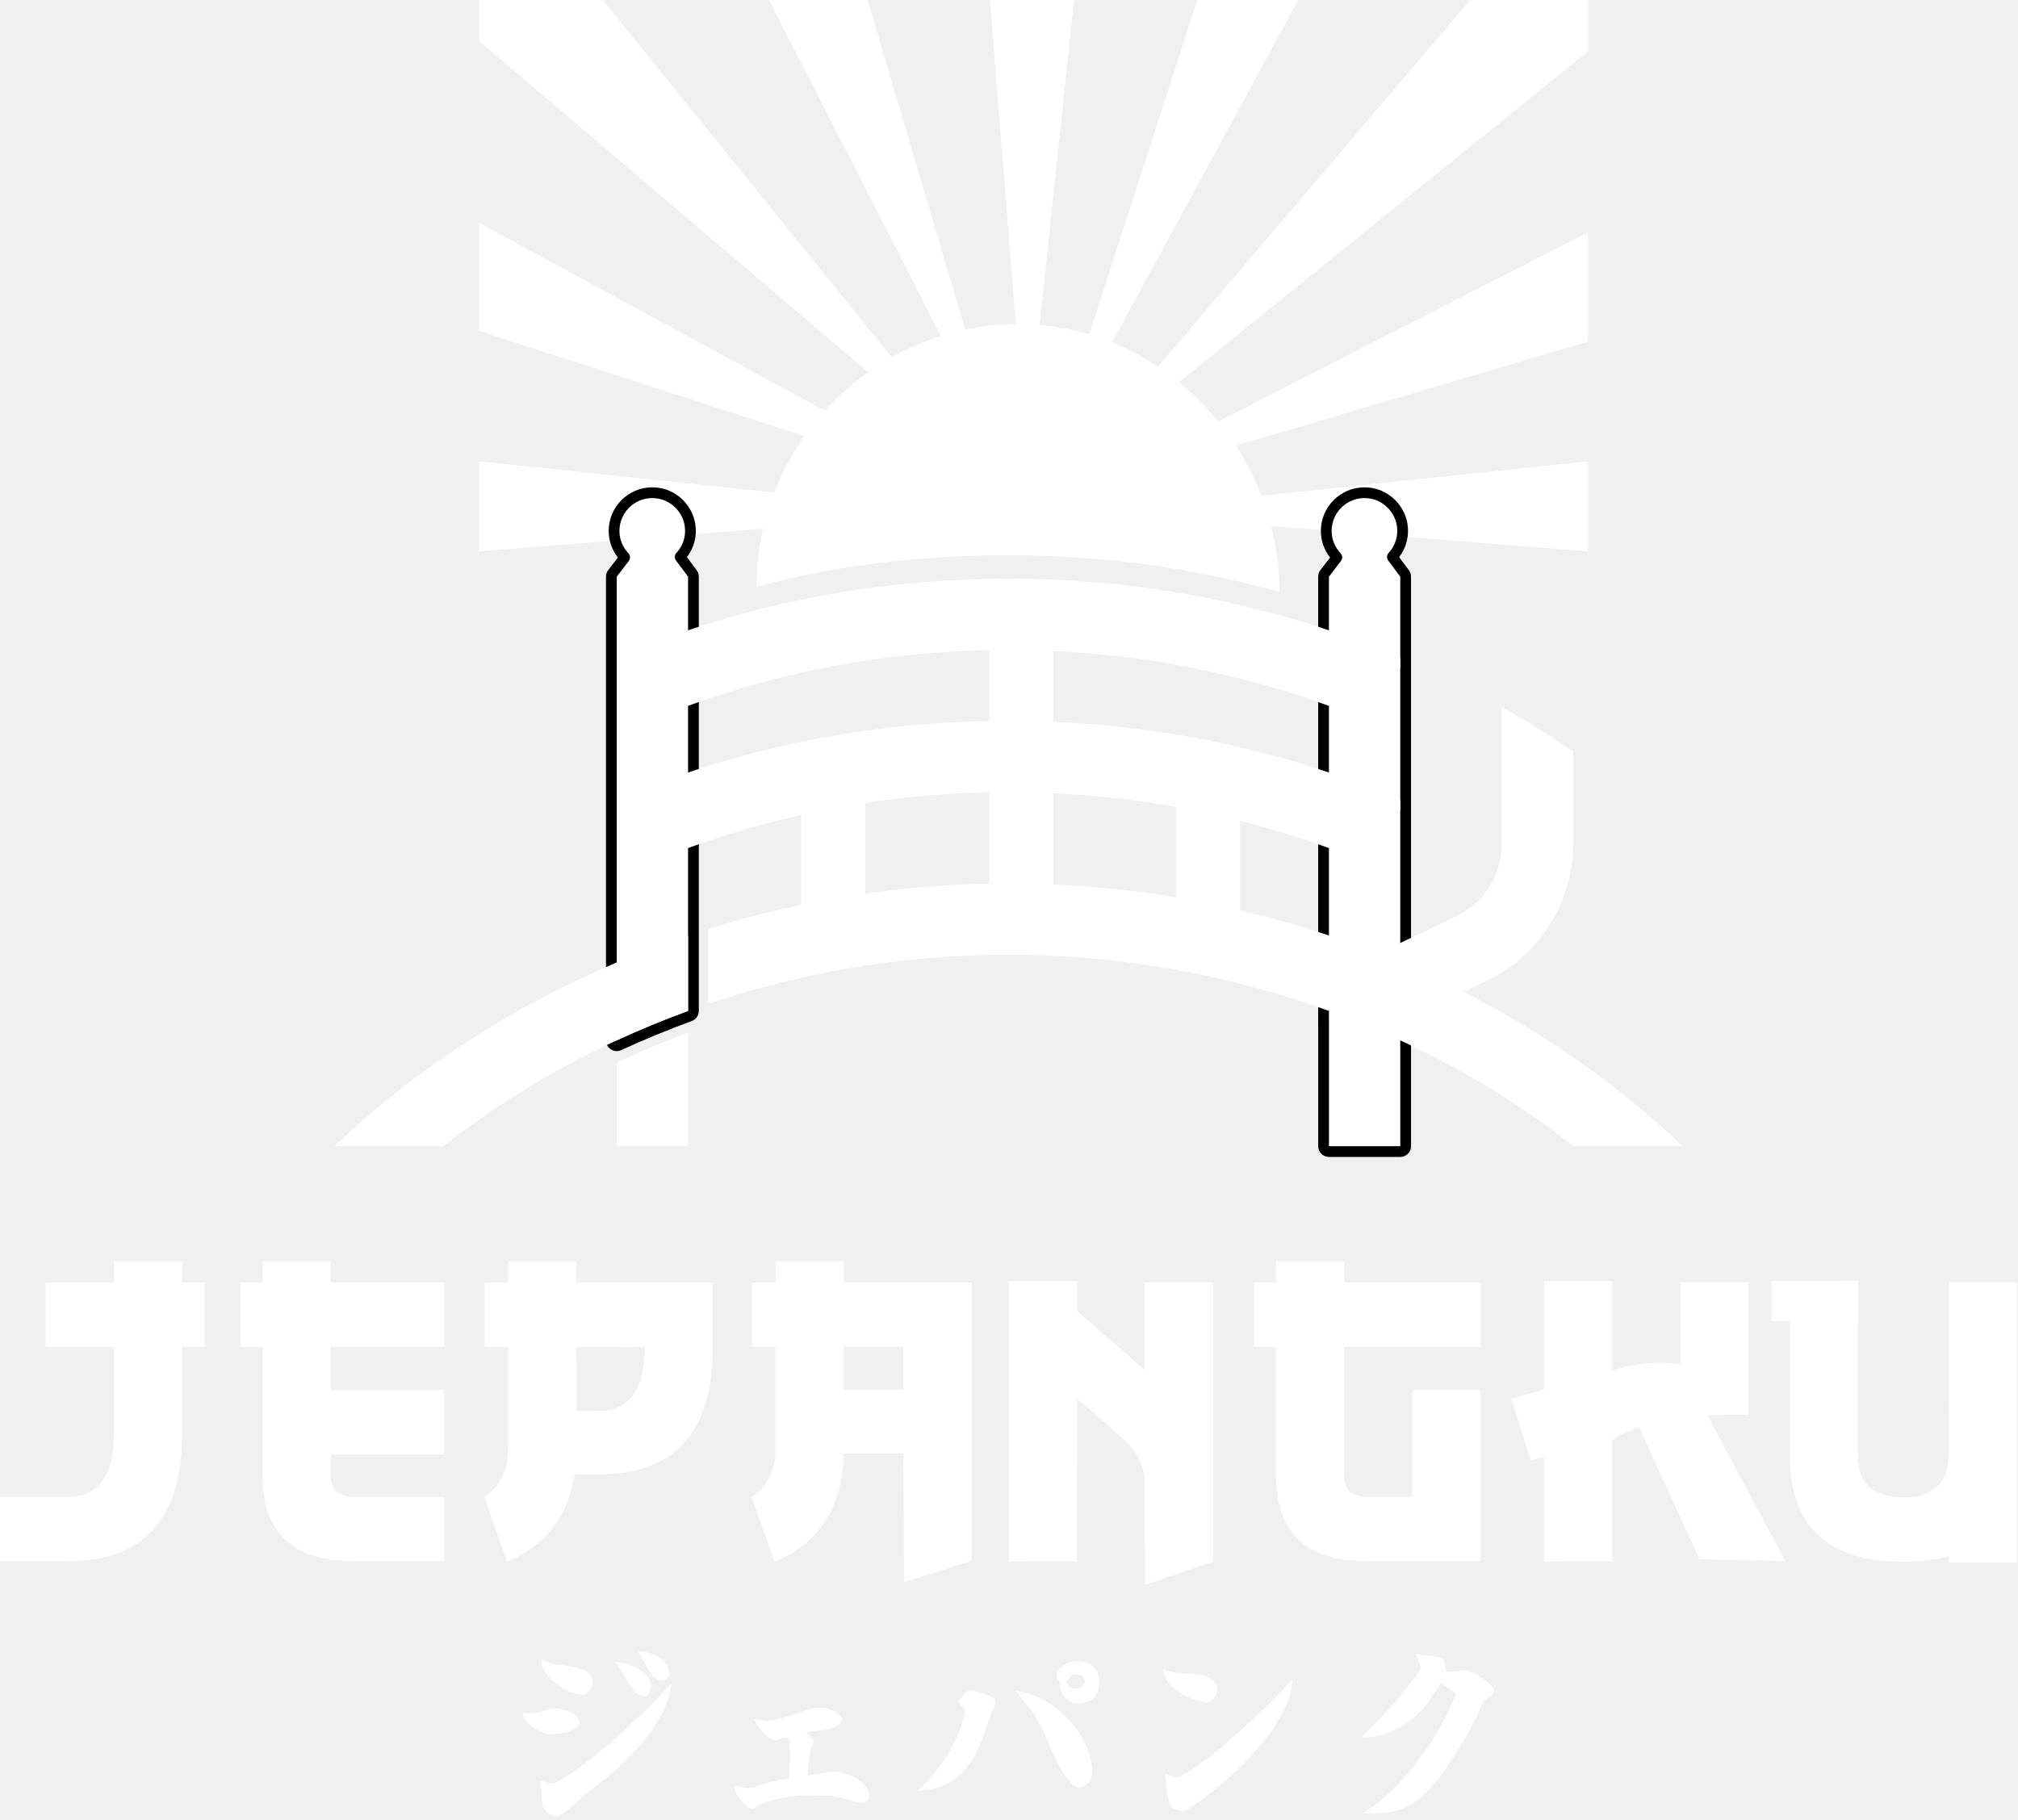
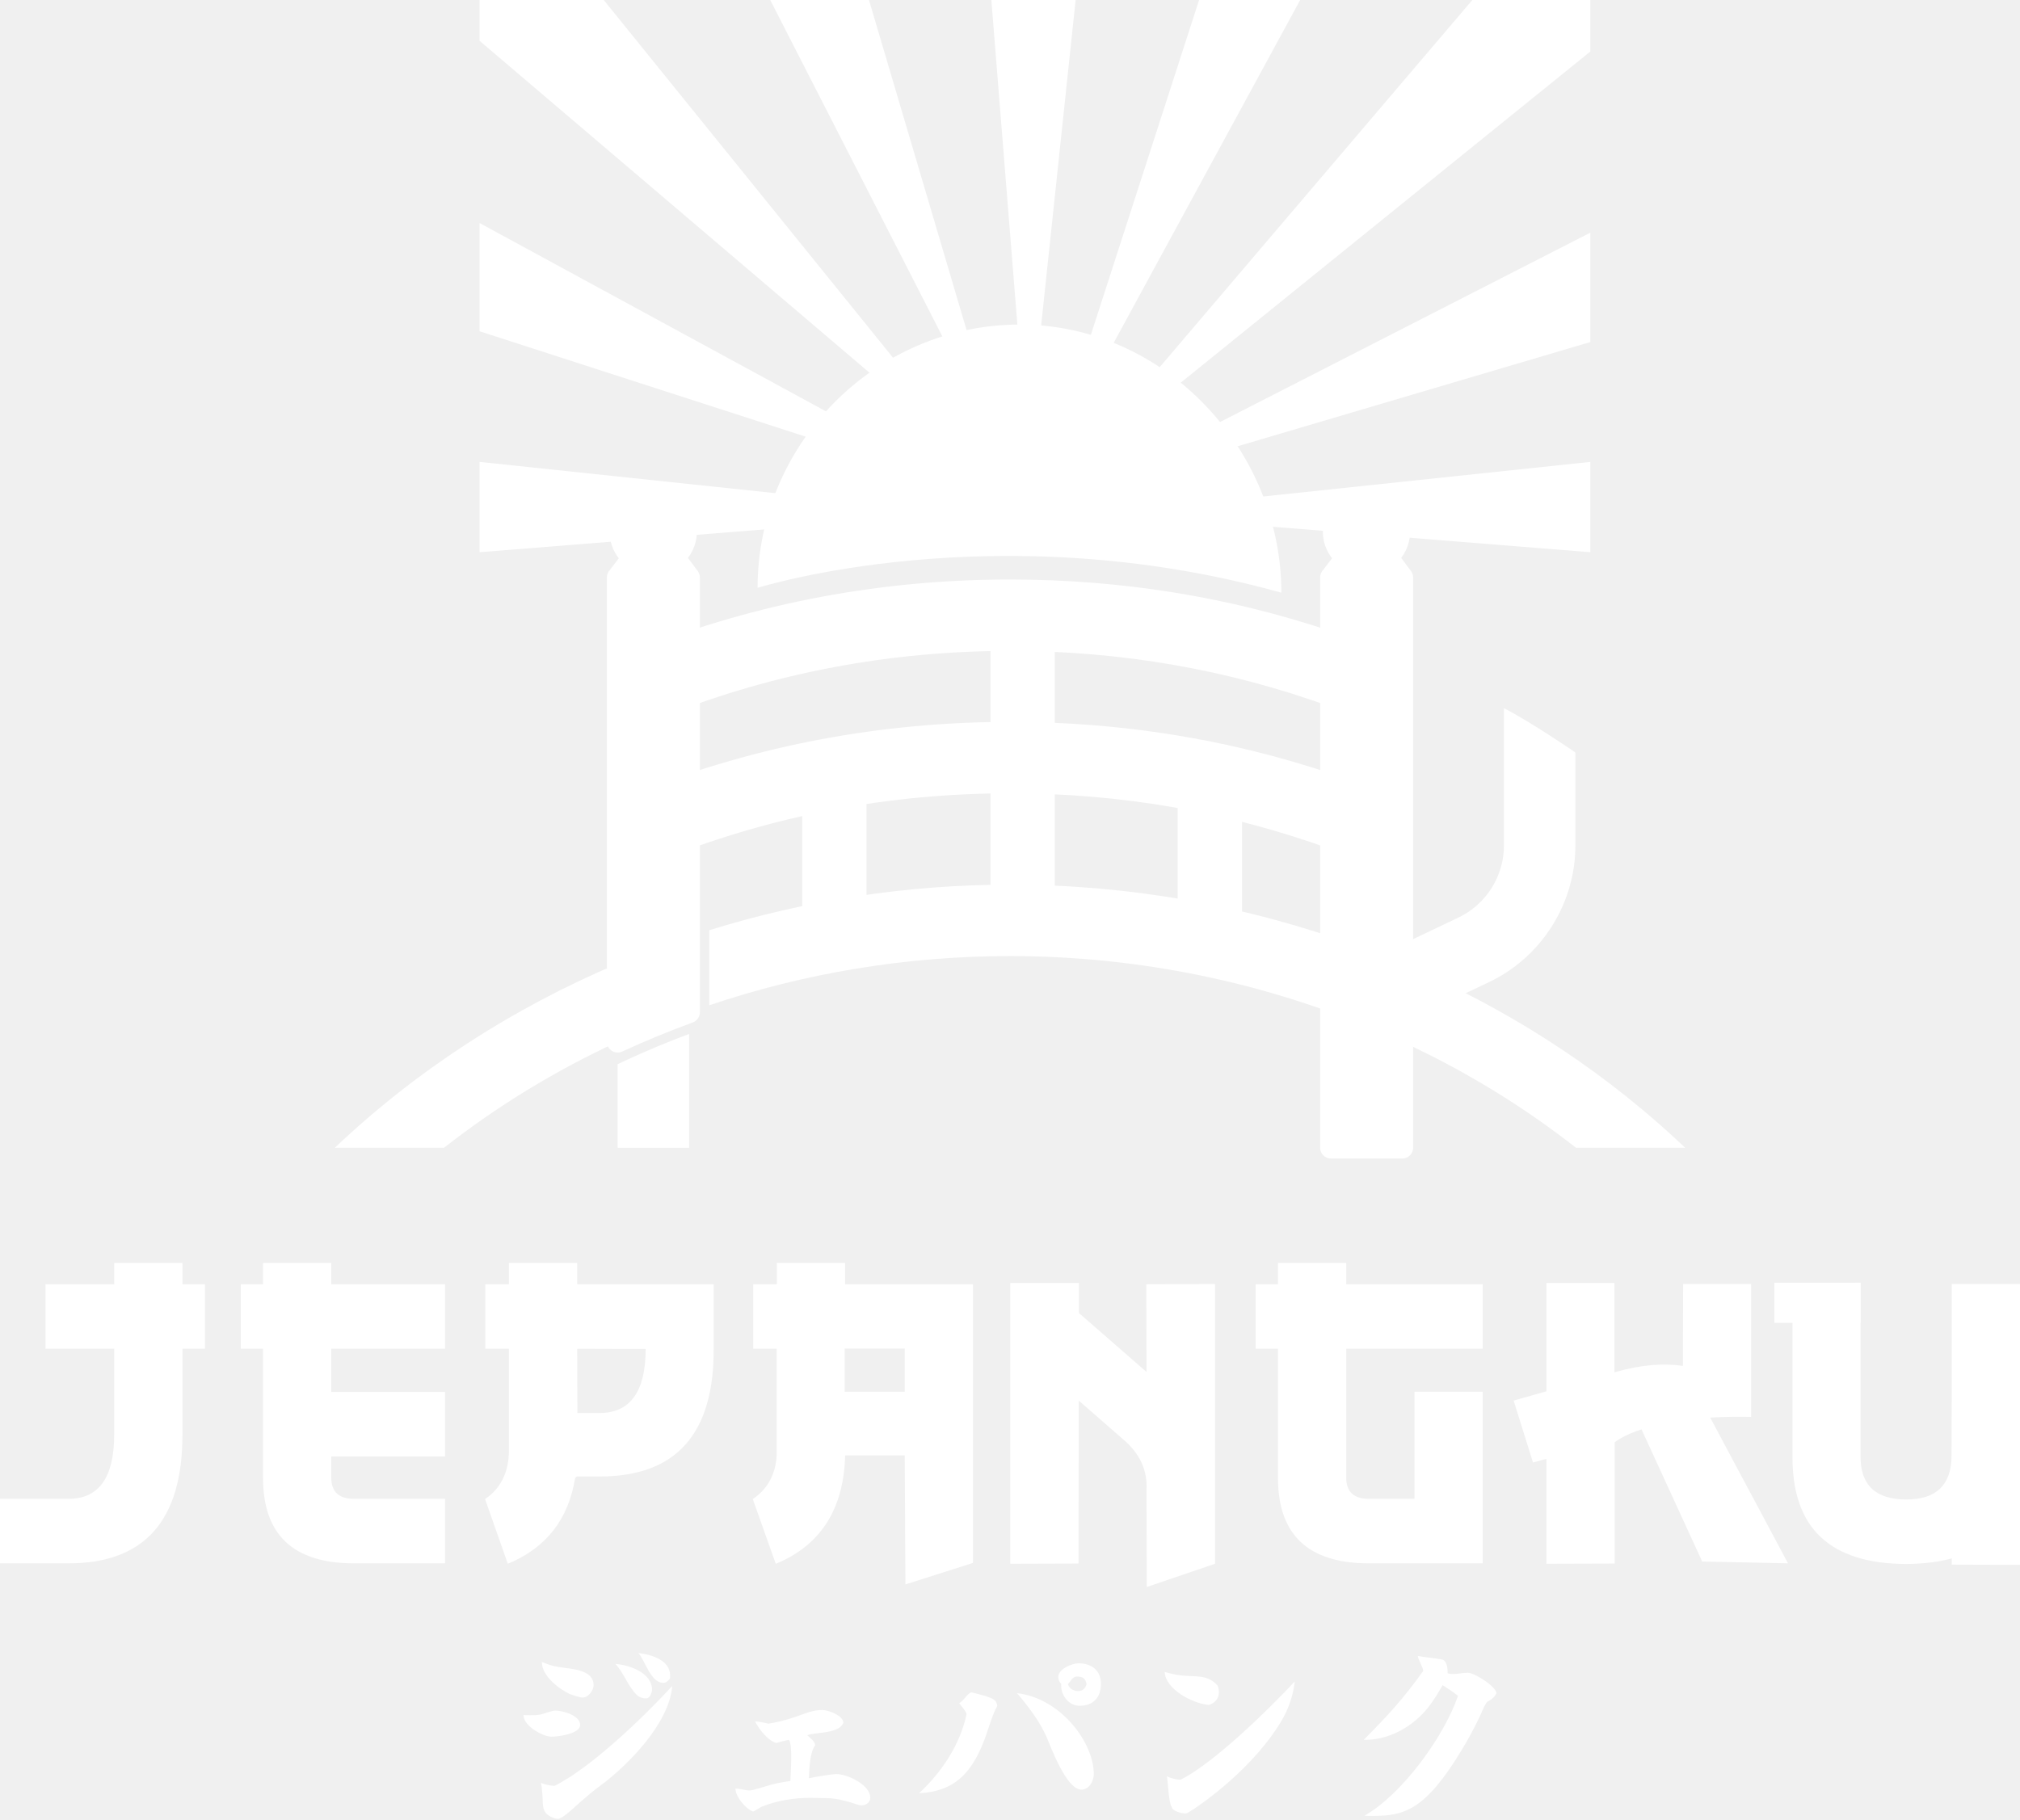
- <svg xmlns="http://www.w3.org/2000/svg" width="621" height="560" viewBox="0 0 621 560" fill="none">
-   <path d="M160.878 527.103C161.459 527.167 162.17 527.167 162.751 527.167C163.979 527.167 165.335 527.167 166.498 526.844C167.403 526.585 169.664 525.745 170.633 525.745C172.958 525.745 178.256 527.232 178.256 530.139C178.256 532.916 171.473 533.756 169.47 533.756C166.692 533.756 160.878 530.398 160.878 527.232V527.103ZM184.135 549.068C182.455 550.295 180.905 551.587 179.354 552.944C177.804 554.172 173.023 559.017 171.473 559.017C170.891 559.017 170.31 558.823 169.793 558.628C167.209 557.53 166.821 556.11 166.756 553.525C166.692 551.652 166.563 549.778 166.24 547.97C167.597 548.486 168.953 548.809 170.374 548.874C181.551 543.382 198.09 527.425 206.552 518.186C205.648 529.686 192.986 542.543 184.135 549.068ZM166.498 510.821C168.114 511.468 169.793 512.049 171.473 512.308C174.961 512.953 182.391 512.889 182.391 517.929C182.391 519.608 180.775 521.74 178.967 521.74C178.127 521.74 175.801 520.901 175.026 520.642C171.602 518.963 166.498 515.085 166.498 510.821ZM200.35 519.349C200.35 520.189 199.64 521.999 198.606 521.999C197.443 521.999 196.345 521.611 195.569 520.836C192.921 518.122 191.694 514.246 189.109 511.404C193.438 511.727 200.35 514.117 200.35 519.349ZM205.906 514.956C205.906 515.28 205.906 515.668 205.842 515.926C205.325 516.572 204.679 517.217 203.839 517.217C199.898 517.217 198.283 510.435 196.151 508.044C199.963 508.497 205.906 510.111 205.906 514.956Z" fill="white" />
-   <path d="M226.002 549.714C227.488 549.714 229.038 550.295 230.459 550.295C231.234 550.295 235.822 548.81 237.049 548.486C238.987 547.97 240.925 547.647 242.863 547.388C242.993 544.934 243.122 542.414 243.122 539.894C243.122 536.341 242.734 535.178 242.411 534.725C241.055 534.984 239.827 535.308 238.535 535.694C235.95 534.984 233.173 531.432 232.01 529.041C233.431 529.17 234.723 529.428 236.144 529.751C238.858 529.364 241.636 528.588 244.22 527.748C247.063 526.78 249.582 525.552 252.683 525.552C254.492 525.552 259.143 527.297 259.143 529.492C257.787 532.917 250.938 532.271 248.032 533.305C248.936 534.209 250.228 534.919 250.486 536.341C248.806 538.667 248.678 543.706 248.548 546.548C250.228 546.16 255.526 545.256 257.012 545.256C260.371 545.256 267.412 548.551 267.412 552.492C267.412 554.043 266.056 554.882 264.57 554.882C263.989 554.882 262.18 554.172 261.469 553.978C257.399 552.88 256.365 552.621 252.101 552.621C251.003 552.621 250.034 552.556 249.001 552.556C243.962 552.556 238.729 553.396 234.077 555.27C233.56 555.463 231.622 556.82 231.364 556.756C229.167 556.045 226.002 552.105 226.002 549.843V549.714Z" fill="white" />
-   <path d="M297.005 526.844C296.617 525.422 294.938 524.002 294.744 523.42C296.295 522.645 296.875 520.836 298.427 520.126C305.145 521.741 306.178 522.257 306.437 524.324C304.887 526.909 303.53 532.077 302.303 535.178C298.491 544.869 293.322 550.618 282.404 551.136C289.382 544.675 295.002 536.212 297.005 526.844ZM336.09 545.256C336.09 547.388 334.669 550.038 332.279 550.038C327.691 550.038 322.976 537.116 321.426 533.499C319.81 530.075 317.678 526.456 312.51 520.383C325.883 521.935 336.09 535.502 336.09 545.256ZM325.172 515.409C325.172 512.954 329.436 511.21 331.374 511.21C335.38 511.21 338.287 513.342 338.287 517.541C338.287 521.741 335.897 524.261 331.698 524.261C328.467 524.261 326.077 521.158 326.077 518.122V517.541C325.496 516.961 325.172 516.184 325.172 515.409ZM330.922 515.28C329.501 515.28 329.048 516.702 328.144 517.606C328.597 519.091 329.953 519.738 331.374 519.738C332.795 519.738 333.506 518.769 333.893 517.606C333.506 515.862 332.731 515.28 330.922 515.28Z" fill="white" />
-   <path d="M363.161 514.956C367.425 515.409 371.107 514.57 374.143 518.059C374.402 518.64 374.531 519.35 374.531 520.126C374.531 522.064 373.239 523.549 371.366 524.002C366.585 523.549 358.187 519.35 357.863 513.859C359.609 514.376 361.417 514.764 363.161 514.956ZM358.575 545.966C359.866 546.548 361.288 546.936 362.71 547.001C372.658 542.155 389.971 525.293 397.854 516.766C397.401 520.772 396.173 524.518 394.235 528.072C385.578 543.253 368.847 554.882 364.905 557.208C364.712 557.338 364.259 557.338 364.065 557.338C363.032 557.338 360.254 556.626 360.06 555.398C359.091 554.107 358.897 547.905 358.575 545.966Z" fill="white" />
-   <path d="M419.048 534.725C426.347 527.36 431.258 522.064 437.33 513.536C437.007 511.792 435.908 510.435 435.651 508.948C438.17 509.466 440.818 509.53 443.403 510.111C444.695 510.886 444.825 512.889 444.825 514.246C445.341 514.44 445.923 514.505 446.439 514.505C447.99 514.505 449.475 514.117 451.027 514.117C453.094 514.117 459.812 518.381 459.812 520.448C458.778 522.515 457.034 522.709 456.711 523.355C455.807 524.777 455.161 526.65 454.385 528.201C452.835 531.367 451.219 534.468 449.346 537.504C437.911 556.561 431.387 558.112 421.631 558.112C420.792 558.112 420.017 558.112 419.241 558.048C430.74 551.587 443.726 533.756 447.99 521.223C446.504 519.996 444.825 518.898 443.273 517.929C441.981 520.189 440.69 522.386 439.074 524.453C434.616 530.333 427.123 534.725 419.629 534.725H419.048Z" fill="white" />
-   <path d="M21.039 480.484H0V460.658H21.039C30.406 460.658 35.088 454.071 35.088 440.898V414.529H13.98V394.704H35.088V388.161H56.058V394.704H62.978V414.529H56.058V441.031C56.058 467.333 44.386 480.484 21.039 480.484Z" fill="white" />
-   <path d="M80.83 454.248V414.529H73.981V394.704H80.83V388.161H101.799V394.704H136.748V414.529H101.799V427.813H136.748V447.639H101.799V454.182C101.799 458.499 104.129 460.658 108.789 460.658H136.748V480.484H108.789C90.149 480.484 80.83 471.738 80.83 454.248Z" fill="white" />
-   <path d="M219.293 394.704V414.463C219.434 440.634 207.806 453.741 184.414 453.785H177.215L176.726 454.248C174.675 466.98 167.779 475.77 156.036 480.616L149.046 460.724C153.938 457.42 156.385 452.375 156.385 445.59V414.529H149.115V394.704H156.385V388.161H177.354V394.704H219.293ZM177.424 434.29H184.134C193.64 434.29 198.393 427.725 198.393 414.595L177.354 414.529L177.424 434.29Z" fill="white" />
-   <path d="M238.719 480.484L238.649 480.616V480.484L238.37 480.616L231.311 460.724C235.784 457.728 238.231 453.322 238.649 447.507V414.529H231.449V394.704H238.719V388.161H259.688V394.704H298.972V480.352L278.211 486.96L278.003 447.309H259.688C259.27 463.698 252.28 474.756 238.719 480.484ZM259.549 427.747H278.003V414.463H259.549V427.747Z" fill="white" />
-   <path d="M352.298 421.666L352.229 394.703L373.337 394.637V480.615L352.368 487.753L352.298 458.014C352.624 451.934 350.27 446.757 345.237 442.484L331.468 430.456L331.398 480.549L310.429 480.615V394.307H331.539V403.559L352.298 421.666Z" fill="white" />
-   <path d="M392.693 454.248V414.529H385.844V394.704H392.693V388.161H413.662V394.704H455.601V414.529H413.662V454.182C413.662 458.499 415.992 460.658 420.652 460.658H434.632V427.747H455.601V480.484H420.652C402.013 480.484 392.693 471.738 392.693 454.248Z" fill="white" />
-   <path d="M538.076 435.473C505.438 434.807 496.137 443.302 496.137 443.302V480.549L475.168 480.615V448.366L471.043 449.489L465.103 430.456L475.168 427.615V394.307H496.068V421.798L496.697 421.6C504.246 419.485 511.049 418.89 517.107 419.816L517.176 394.637H538.076V435.473Z" fill="white" />
-   <path d="M571.693 394.241V447.573C571.645 456.429 576.329 460.856 585.742 460.856C594.923 460.856 599.559 456.429 599.652 447.573L599.721 428.541V394.638H620.691V480.946L599.721 480.88V478.964C595.668 480.065 591.03 480.638 585.813 480.682C562.373 480.638 550.699 469.668 550.793 447.771V394.373L571.693 394.241Z" fill="white" />
-   <path d="M571.695 394.241H545.209V406.568H571.695V394.241Z" fill="white" />
-   <path d="M503.606 437.593L523.033 479.921L549.415 480.483L523.596 432.142L503.606 437.593Z" fill="white" />
-   <path d="M355.516 144.476L488.665 105.124V71.509L353.904 140.442L355.516 144.476Z" fill="white" />
-   <path d="M452.41 0L344.229 127.075L347.261 130.185L488.664 15.83V0H452.41Z" fill="white" />
-   <path d="M368.446 0L330.183 118.418L334.175 120.131L399.506 0H368.446Z" fill="white" />
-   <path d="M304.615 0L313.898 115.817L318.242 115.872L330.515 0H304.615Z" fill="white" />
-   <path d="M236.671 0L297.861 119.624L301.895 118.013L267.015 0H236.671Z" fill="white" />
-   <path d="M147.364 0V12.546L284.494 129.3L287.605 126.267L185.506 0H147.364Z" fill="white" />
-   <path d="M147.364 101.809L275.86 143.347L277.572 139.355L147.364 68.548V101.809Z" fill="white" />
-   <path d="M147.364 169.719L273.258 159.629L273.313 155.285L147.364 141.966V169.719Z" fill="white" />
-   <path d="M488.664 169.719L362.77 159.629L362.715 155.285L488.664 141.966V169.719Z" fill="white" />
-   <path d="M393.734 182.155C393.683 137.984 357.735 99.744 313.396 99.744C269.025 99.744 232.783 136.455 232.783 180.669C232.783 180.669 305.758 157.646 393.734 182.155Z" fill="white" />
-   <path d="M408.958 356.07C407.131 356.07 405.65 354.589 405.65 352.762V314.281C405.648 314.223 405.646 314.165 405.646 314.106V177.452C405.646 176.559 405.999 175.75 406.573 175.155L409.303 171.583C407.471 169.241 406.474 166.38 406.474 163.4C406.474 156.005 412.491 149.989 419.886 149.989C420.677 149.989 421.479 150.059 422.27 150.197C427.777 151.156 432.24 155.697 433.123 161.242C433.709 164.908 432.775 168.569 430.549 171.474L433.398 175.289C433.904 175.869 434.211 176.625 434.211 177.452V321.887C434.214 321.945 434.216 322.003 434.216 322.062V352.762C434.216 354.589 432.735 356.07 430.908 356.07H408.958Z" fill="black" />
-   <path d="M430.902 322.059V177.452H430.885L427.206 172.527C426.686 171.832 426.696 170.851 427.287 170.215C429.292 168.06 430.382 165.052 429.857 161.763C429.196 157.617 425.838 154.176 421.702 153.455C415.321 152.344 409.782 157.226 409.782 163.4C409.782 166.085 410.848 168.502 412.563 170.303C413.173 170.945 413.189 171.947 412.651 172.651L408.981 177.452H408.953V314.107C408.955 314.108 408.957 314.108 408.958 314.109V352.763H430.908V322.062C430.906 322.061 430.904 322.06 430.902 322.059Z" fill="black" />
-   <path d="M189.791 323.497C189.169 323.497 188.551 323.322 188.01 322.976C187.059 322.368 186.483 321.318 186.483 320.189V177.452C186.483 176.569 186.83 175.767 187.394 175.174L190.138 171.583C188.305 169.24 187.31 166.38 187.31 163.4C187.31 156.005 193.326 149.989 200.721 149.989C201.512 149.989 202.314 150.059 203.105 150.197C208.61 151.155 213.073 155.697 213.959 161.241C214.545 164.908 213.61 168.569 211.383 171.474L214.235 175.289C214.741 175.869 215.048 176.625 215.048 177.452V311.135C215.048 312.525 214.179 313.766 212.874 314.243C205.517 316.926 198.218 319.936 191.179 323.191C190.738 323.396 190.264 323.497 189.791 323.497Z" fill="black" />
-   <path d="M208.041 172.527C207.522 171.832 207.531 170.851 208.122 170.215C210.127 168.06 211.218 165.052 210.693 161.763C210.031 157.617 206.673 154.176 202.537 153.455C196.156 152.344 190.617 157.226 190.617 163.4C190.617 166.085 191.684 168.502 193.398 170.303C194.009 170.945 194.024 171.947 193.486 172.651L189.816 177.453H189.791V320.19C196.958 316.875 204.278 313.857 211.74 311.136V177.453H211.721L208.041 172.527Z" fill="black" />
-   <path d="M189.789 296.194C196.977 293.154 204.297 290.388 211.738 287.908V311.131C204.275 313.852 196.955 316.87 189.789 320.185C170.736 328.997 152.804 339.917 136.441 352.758H102.88C127.99 328.921 157.545 309.836 189.789 296.194Z" fill="white" />
-   <path d="M517.811 352.757H484.25C470.126 341.673 454.838 332.026 438.672 323.927C431.517 320.338 424.197 317.056 416.723 314.093C383.481 300.891 347.319 293.845 310.334 293.845C278.486 293.845 247.23 299.069 217.949 308.957V285.899C247.427 276.724 278.617 271.896 310.334 271.896C347.121 271.896 383.184 278.382 416.723 290.618C424.164 293.329 431.484 296.336 438.672 299.607C467.898 312.941 494.731 330.841 517.811 352.757Z" fill="white" />
-   <path d="M430.903 246.08V249.163L423.379 266.723C418.621 264.679 413.812 262.768 408.953 261.009C377.671 249.599 344.563 243.818 310.332 243.818C273.655 243.818 238.151 250.487 204.792 263.64L196.732 243.215C232.672 229.057 270.891 221.869 310.332 221.869C344.429 221.869 377.504 227.197 408.953 237.753C416.359 240.233 423.681 243.014 430.903 246.08Z" fill="white" />
-   <path d="M430.903 202.316V205.399L423.379 222.958C418.621 220.914 413.812 219.004 408.953 217.245C377.671 205.834 344.563 200.054 310.332 200.054C273.655 200.054 238.151 206.722 204.792 219.875L196.732 199.451C232.672 185.276 270.891 178.104 310.332 178.104C344.429 178.104 377.504 183.433 408.953 193.988C416.359 196.468 423.681 199.25 430.903 202.316Z" fill="white" />
-   <path d="M192.403 325.842C198.68 322.933 205.178 320.223 211.74 317.775V352.763H189.791V327.071C190.658 326.654 191.525 326.248 192.403 325.842Z" fill="white" />
-   <path d="M483.937 231.169C483.937 231.169 470.558 221.997 462.124 217.656V259.878C462.124 269.277 456.641 277.961 448.157 282.001L415.281 297.656L424.717 317.474L457.593 301.819C473.68 294.158 484.074 277.696 484.074 259.878V231.384" fill="white" />
-   <path d="M430.902 322.059V177.452H430.885L427.206 172.527C426.686 171.832 426.696 170.851 427.287 170.215C429.292 168.06 430.382 165.052 429.857 161.763C429.196 157.617 425.838 154.176 421.702 153.455C415.321 152.344 409.782 157.226 409.782 163.4C409.782 166.085 410.848 168.502 412.563 170.303C413.173 170.945 413.189 171.947 412.651 172.651L408.981 177.452H408.953V314.107C408.955 314.108 408.957 314.108 408.958 314.109V352.763H430.908V322.062C430.906 322.061 430.904 322.06 430.902 322.059Z" fill="white" />
-   <path d="M208.041 172.527C207.522 171.832 207.531 170.851 208.122 170.215C210.127 168.06 211.218 165.052 210.693 161.763C210.031 157.617 206.673 154.176 202.537 153.455C196.156 152.344 190.617 157.226 190.617 163.4C190.617 166.085 191.684 168.502 193.398 170.303C194.009 170.945 194.024 171.947 193.486 172.651L189.816 177.453H189.791V320.19C196.958 316.875 204.278 313.857 211.74 311.136V177.453H211.721L208.041 172.527Z" fill="white" />
-   <path d="M324.111 187.617H304.356V288.444H324.111V187.617Z" fill="white" />
-   <path d="M266.254 237.645H246.5V285.125H266.254V237.645Z" fill="white" />
-   <path d="M381.632 237.645H361.878V285.125H381.632V237.645Z" fill="white" />
+ <svg xmlns="http://www.w3.org/2000/svg" width="526" height="474" viewBox="0 0 526 474" fill="none">
+   <path d="M136.336 446.689C136.828 446.744 137.431 446.744 137.923 446.744C138.964 446.744 140.113 446.744 141.099 446.47C141.865 446.251 143.782 445.539 144.603 445.539C146.573 445.539 151.063 446.799 151.063 449.262C151.063 451.616 145.314 452.328 143.617 452.328C141.263 452.328 136.336 449.482 136.336 446.799V446.689ZM156.045 465.304C154.622 466.343 153.308 467.438 151.994 468.588C150.68 469.629 146.628 473.734 145.314 473.734C144.821 473.734 144.329 473.57 143.891 473.405C141.701 472.475 141.372 471.271 141.318 469.081C141.263 467.493 141.154 465.906 140.88 464.373C142.03 464.81 143.179 465.084 144.383 465.139C153.855 460.485 167.871 446.962 175.042 439.133C174.276 448.879 163.546 459.774 156.045 465.304ZM141.099 432.892C142.468 433.44 143.891 433.932 145.314 434.152C148.271 434.699 154.567 434.644 154.567 438.915C154.567 440.338 153.198 442.145 151.665 442.145C150.953 442.145 148.983 441.433 148.325 441.214C145.424 439.791 141.099 436.505 141.099 432.892ZM169.786 440.119C169.786 440.83 169.185 442.364 168.309 442.364C167.323 442.364 166.392 442.035 165.735 441.379C163.491 439.078 162.45 435.794 160.26 433.385C163.929 433.659 169.786 435.684 169.786 440.119ZM174.495 436.396C174.495 436.67 174.495 436.999 174.44 437.218C174.002 437.765 173.455 438.312 172.743 438.312C169.403 438.312 168.035 432.564 166.228 430.538C169.458 430.922 174.495 432.29 174.495 436.396Z" fill="white" />
+   <path d="M191.522 465.851C192.782 465.851 194.096 466.343 195.3 466.343C195.956 466.343 199.844 465.085 200.884 464.811C202.527 464.373 204.169 464.099 205.811 463.88C205.921 461.8 206.031 459.665 206.031 457.529C206.031 454.518 205.702 453.533 205.428 453.149C204.279 453.368 203.238 453.642 202.143 453.97C199.953 453.368 197.599 450.358 196.614 448.332C197.818 448.441 198.913 448.66 200.118 448.934C202.417 448.606 204.771 447.948 206.961 447.237C209.37 446.415 211.505 445.375 214.133 445.375C215.666 445.375 219.608 446.854 219.608 448.714C218.458 451.616 212.655 451.069 210.191 451.945C210.958 452.712 212.053 453.314 212.271 454.518C210.848 456.49 210.739 460.76 210.629 463.168C212.053 462.839 216.542 462.073 217.801 462.073C220.648 462.073 226.615 464.866 226.615 468.205C226.615 469.519 225.466 470.231 224.207 470.231C223.714 470.231 222.181 469.629 221.579 469.465C218.13 468.534 217.254 468.315 213.64 468.315C212.709 468.315 211.888 468.26 211.012 468.26C206.742 468.26 202.308 468.971 198.366 470.56C197.928 470.723 196.285 471.873 196.066 471.818C194.205 471.217 191.522 467.877 191.522 465.961V465.851Z" fill="white" />
+   <path d="M251.695 446.469C251.367 445.264 249.943 444.06 249.78 443.567C251.094 442.91 251.586 441.378 252.9 440.776C258.593 442.144 259.469 442.581 259.689 444.333C258.375 446.524 257.225 450.903 256.185 453.531C252.955 461.744 248.575 466.616 239.322 467.055C245.235 461.579 249.998 454.407 251.695 446.469ZM284.818 462.072C284.818 463.878 283.614 466.124 281.588 466.124C277.7 466.124 273.704 455.174 272.391 452.108C271.021 449.206 269.215 446.14 264.835 440.994C276.168 442.308 284.818 453.805 284.818 462.072ZM275.566 436.778C275.566 434.698 279.179 433.22 280.822 433.22C284.216 433.22 286.679 435.027 286.679 438.585C286.679 442.144 284.654 444.28 281.096 444.28C278.358 444.28 276.332 441.65 276.332 439.077V438.585C275.84 438.093 275.566 437.435 275.566 436.778ZM280.438 436.669C279.234 436.669 278.85 437.874 278.084 438.64C278.468 439.899 279.617 440.447 280.822 440.447C282.025 440.447 282.628 439.626 282.956 438.64C282.628 437.162 281.972 436.669 280.438 436.669Z" fill="white" />
+   <path d="M307.757 436.397C311.371 436.781 314.491 436.07 317.064 439.026C317.283 439.519 317.393 440.121 317.393 440.778C317.393 442.421 316.297 443.679 314.71 444.063C310.659 443.679 303.542 440.121 303.268 435.468C304.747 435.905 306.279 436.234 307.757 436.397ZM303.871 462.676C304.965 463.17 306.17 463.499 307.374 463.553C315.805 459.447 330.477 445.157 337.157 437.931C336.773 441.325 335.733 444.5 334.091 447.512C326.754 460.377 312.575 470.232 309.235 472.203C309.072 472.313 308.688 472.313 308.523 472.313C307.647 472.313 305.294 471.71 305.129 470.67C304.308 469.576 304.144 464.32 303.871 462.676Z" fill="white" />
+   <path d="M355.119 453.149C361.305 446.908 365.466 442.419 370.612 435.192C370.338 433.714 369.407 432.564 369.189 431.305C371.324 431.743 373.568 431.798 375.758 432.29C376.854 432.947 376.963 434.644 376.963 435.794C377.401 435.959 377.894 436.013 378.332 436.013C379.646 436.013 380.905 435.684 382.219 435.684C383.971 435.684 389.664 439.298 389.664 441.05C388.788 442.802 387.311 442.966 387.036 443.513C386.27 444.718 385.723 446.306 385.065 447.62C383.752 450.303 382.383 452.931 380.795 455.504C371.105 471.654 365.576 472.968 357.308 472.968C356.597 472.968 355.94 472.968 355.282 472.914C365.028 467.438 376.033 452.328 379.646 441.707C378.386 440.667 376.963 439.737 375.649 438.915C374.554 440.831 373.46 442.692 372.09 444.444C368.312 449.427 361.962 453.149 355.611 453.149H355.119Z" fill="white" />
+   <path d="M17.829 407.183H0V390.382H17.829C25.767 390.382 29.735 384.8 29.735 373.637V351.291H11.847V334.49H29.735V328.945H47.505V334.49H53.37V351.291H47.505V373.749C47.505 396.038 37.614 407.183 17.829 407.183Z" fill="white" />
+   <path d="M68.498 384.95V351.291H62.693V334.49H68.498V328.945H86.268V334.49H115.885V351.291H86.268V362.548H115.885V379.349H86.268V384.894C86.268 388.553 88.243 390.382 92.192 390.382H115.885V407.183H92.192C76.396 407.183 68.498 399.772 68.498 384.95Z" fill="white" />
+   <path d="M185.837 334.49V351.235C185.956 373.413 176.103 384.52 156.279 384.558H150.179L149.764 384.95C148.026 395.74 142.182 403.188 132.23 407.295L126.307 390.438C130.452 387.638 132.526 383.363 132.526 377.613V351.291H126.366V334.49H132.526V328.945H150.296V334.49H185.837ZM150.355 368.037H156.042C164.098 368.037 168.126 362.474 168.126 351.347L150.296 351.291L150.355 368.037Z" fill="white" />
+   <path d="M202.3 407.183L202.241 407.295V407.183L202.004 407.295L196.021 390.438C199.813 387.899 201.886 384.166 202.241 379.237V351.291H196.139V334.49H202.3V328.945H220.07V334.49H253.361V407.071L235.767 412.672L235.59 379.069H220.07C219.715 392.958 213.792 402.33 202.3 407.183ZM219.952 362.492H235.59V351.235H219.952V362.492Z" fill="white" />
+   <path d="M298.552 357.338L298.493 334.488L316.382 334.432V407.294L298.611 413.342L298.552 388.141C298.828 382.988 296.833 378.601 292.568 374.98L280.9 364.787L280.841 407.238L263.07 407.294V334.152H280.96V341.993L298.552 357.338Z" fill="white" />
+   <path d="M332.783 384.95V351.291H326.979V334.49H332.783V328.945H350.553V334.49H386.094V351.291H350.553V384.894C350.553 388.553 352.528 390.382 356.477 390.382H368.324V362.492H386.094V407.183H356.477C340.681 407.183 332.783 399.772 332.783 384.95Z" fill="white" />
+   <path d="M455.989 369.038C428.33 368.474 420.448 375.673 420.448 375.673V407.238L402.677 407.294V379.964L399.182 380.916L394.147 364.787L402.677 362.379V334.152H420.389V357.45L420.922 357.282C427.319 355.49 433.084 354.986 438.218 355.77L438.277 334.432H455.989V369.038Z" fill="white" />
+   <path d="M484.477 334.099V379.294C484.436 386.799 488.406 390.551 496.382 390.551C504.163 390.551 508.092 386.799 508.171 379.294L508.229 363.165V334.435H526V407.576L508.229 407.52V405.896C504.795 406.829 500.864 407.315 496.443 407.352C476.579 407.315 466.686 398.018 466.765 379.462V334.211L484.477 334.099Z" fill="white" />
+   <path d="M484.476 334.099H462.031V344.545H484.476V334.099Z" fill="white" />
+   <path d="M426.778 370.836L443.241 406.706L465.598 407.183L443.718 366.216L426.778 370.836Z" fill="white" />
+   <path d="M301.279 122.434L414.114 89.086V60.599L299.913 119.016L301.279 122.434Z" fill="white" />
+   <path d="M383.39 0L291.714 107.689L294.283 110.324L414.114 13.415V0H383.39Z" fill="white" />
+   <path d="M312.237 0L279.812 100.352L283.195 101.804L338.559 0H312.237Z" fill="white" />
+   <path d="M258.144 0L266.01 98.148L269.691 98.195L280.092 0H258.144Z" fill="white" />
+   <path d="M200.564 0L252.42 101.374L255.838 100.009L226.279 0H200.564Z" fill="white" />
+   <path d="M124.882 0V10.632L241.091 109.574L243.727 107.004L157.205 0H124.882Z" fill="white" />
+   <path d="M124.882 86.277L233.774 121.478L235.225 118.095L124.882 58.09V86.277Z" fill="white" />
+   <path d="M124.882 143.826L231.569 135.275L231.616 131.594L124.882 120.307V143.826Z" fill="white" />
+   <path d="M414.113 143.826L307.426 135.275L307.379 131.594L414.113 120.307V143.826Z" fill="white" />
+   <path d="M333.666 154.367C333.623 116.934 303.159 84.528 265.584 84.528C227.982 84.528 197.27 115.639 197.27 153.107C197.27 153.107 259.111 133.597 333.666 154.367Z" fill="white" />
+   <path d="M346.566 301.748C345.018 301.748 343.763 300.493 343.763 298.945V266.334C343.761 266.285 343.759 266.235 343.759 266.186V150.379C343.759 149.623 344.058 148.937 344.545 148.433L346.859 145.406C345.306 143.421 344.461 140.997 344.461 138.471C344.461 132.204 349.56 127.106 355.827 127.106C356.497 127.106 357.177 127.165 357.847 127.282C362.514 128.095 366.296 131.944 367.045 136.642C367.541 139.749 366.749 142.852 364.863 145.313L367.277 148.546C367.706 149.038 367.967 149.679 367.967 150.379V272.78C367.969 272.829 367.971 272.878 367.971 272.928V298.945C367.971 300.493 366.715 301.748 365.167 301.748H346.566Z" fill="white" />
+   <path d="M365.164 272.926V150.38H365.15L362.032 146.206C361.591 145.617 361.599 144.786 362.1 144.248C363.799 142.421 364.724 139.872 364.279 137.085C363.718 133.571 360.872 130.655 357.367 130.044C351.96 129.103 347.266 133.239 347.266 138.472C347.266 140.747 348.17 142.795 349.623 144.322C350.14 144.866 350.153 145.715 349.697 146.311L346.587 150.38H346.563V266.187C346.565 266.188 346.566 266.188 346.568 266.189V298.946H365.169V272.929C365.167 272.928 365.166 272.927 365.164 272.926Z" fill="white" />
+   <path d="M160.839 274.144C160.311 274.144 159.787 273.996 159.329 273.703C158.523 273.187 158.035 272.297 158.035 271.341V150.38C158.035 149.631 158.329 148.951 158.807 148.449L161.132 145.406C159.579 143.42 158.735 140.996 158.735 138.471C158.735 132.204 163.834 127.106 170.101 127.106C170.771 127.106 171.451 127.165 172.121 127.282C176.786 128.094 180.569 131.943 181.319 136.642C181.815 139.749 181.023 142.852 179.137 145.314L181.553 148.546C181.981 149.038 182.242 149.679 182.242 150.38V263.668C182.242 264.846 181.505 265.898 180.4 266.301C174.165 268.575 167.98 271.127 162.015 273.885C161.641 274.058 161.239 274.144 160.839 274.144Z" fill="white" />
+   <path d="M176.302 146.206C175.862 145.617 175.869 144.786 176.37 144.248C178.07 142.421 178.994 139.872 178.549 137.085C177.988 133.571 175.143 130.655 171.638 130.044C166.23 129.103 161.536 133.239 161.536 138.472C161.536 140.747 162.44 142.795 163.893 144.322C164.41 144.866 164.423 145.715 163.967 146.311L160.857 150.381H160.836V271.342C166.909 268.533 173.112 265.976 179.437 263.669V150.381H179.42L176.302 146.206Z" fill="white" />
+   <path d="M160.835 251.007C166.926 248.431 173.13 246.087 179.435 243.985V263.665C173.111 265.972 166.908 268.529 160.835 271.338C144.689 278.806 129.492 288.06 115.625 298.941H87.185C108.464 278.741 133.51 262.568 160.835 251.007Z" fill="white" />
+   <path d="M438.815 298.941H410.375C398.405 289.548 385.45 281.373 371.75 274.509C365.686 271.468 359.483 268.687 353.149 266.176C324.978 254.988 294.333 249.017 262.991 249.017C236.001 249.017 209.514 253.444 184.7 261.824V242.283C209.681 234.508 236.113 230.416 262.991 230.416C294.166 230.416 324.727 235.913 353.149 246.283C359.455 248.58 365.658 251.128 371.75 253.9C396.517 265.2 419.257 280.369 438.815 298.941Z" fill="white" />
+   <path d="M365.164 208.538V211.151L358.789 226.031C354.756 224.299 350.681 222.68 346.563 221.189C320.054 211.52 291.997 206.621 262.988 206.621C231.906 206.621 201.819 212.272 173.548 223.419L166.719 206.11C197.176 194.112 229.564 188.021 262.988 188.021C291.883 188.021 319.912 192.536 346.563 201.481C352.839 203.583 359.044 205.94 365.164 208.538Z" fill="white" />
+   <path d="M365.164 171.451V174.064L358.789 188.944C354.756 187.212 350.681 185.593 346.563 184.102C320.054 174.433 291.997 169.534 262.988 169.534C231.906 169.534 201.819 175.186 173.548 186.332L166.719 169.023C197.176 157.011 229.564 150.934 262.988 150.934C291.883 150.934 319.912 155.449 346.563 164.394C352.839 166.496 359.044 168.853 365.164 171.451Z" fill="white" />
+   <path d="M163.049 276.133C168.369 273.668 173.875 271.371 179.437 269.297V298.947H160.836V277.174C161.571 276.821 162.305 276.477 163.049 276.133Z" fill="white" />
+   <path d="M410.108 195.902C410.108 195.902 398.771 188.129 391.623 184.45V220.231C391.623 228.196 386.977 235.555 379.787 238.979L351.927 252.245L359.923 269.04L387.783 255.773C401.416 249.281 410.224 235.331 410.224 220.231V196.084" fill="white" />
+   <path d="M365.164 272.926V150.38H365.15L362.032 146.206C361.591 145.617 361.599 144.786 362.1 144.248C363.799 142.421 364.724 139.872 364.279 137.085C363.718 133.571 360.872 130.655 357.367 130.044C351.96 129.103 347.266 133.239 347.266 138.472C347.266 140.747 348.17 142.795 349.623 144.322C350.14 144.866 350.153 145.715 349.697 146.311L346.587 150.38H346.563V266.187C346.565 266.188 346.566 266.188 346.568 266.189V298.946H365.169V272.929C365.167 272.928 365.166 272.927 365.164 272.926Z" fill="white" />
+   <path d="M176.302 146.206C175.862 145.617 175.869 144.786 176.37 144.248C178.07 142.421 178.994 139.872 178.549 137.085C177.988 133.571 175.143 130.655 171.638 130.044C166.23 129.103 161.536 133.239 161.536 138.472C161.536 140.747 162.44 142.795 163.893 144.322C164.41 144.866 164.423 145.715 163.967 146.311L160.857 150.381H160.836V271.342C166.909 268.533 173.112 265.976 179.437 263.669V150.381H179.42L176.302 146.206Z" fill="white" />
+   <path d="M274.667 158.993H257.926V244.438H274.667V158.993Z" fill="white" />
+   <path d="M225.634 201.39H208.894V241.627H225.634V201.39Z" fill="white" />
+   <path d="M323.411 201.39H306.67V241.627H323.411V201.39Z" fill="white" />
</svg>
